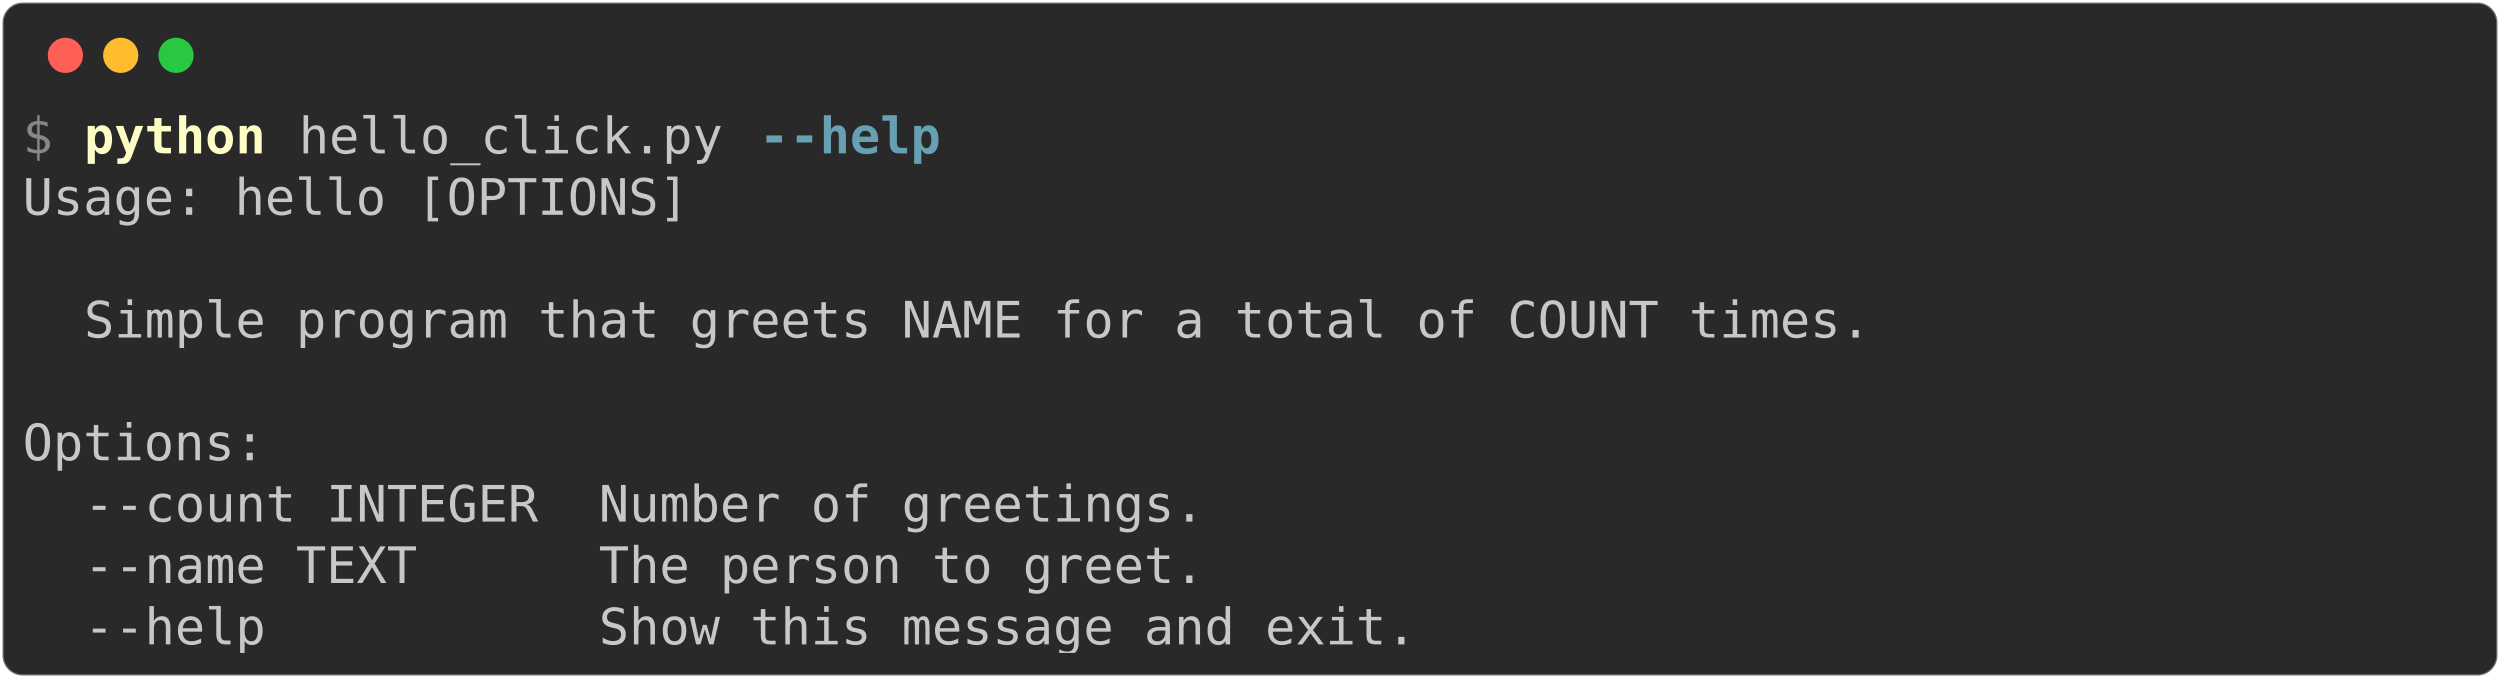
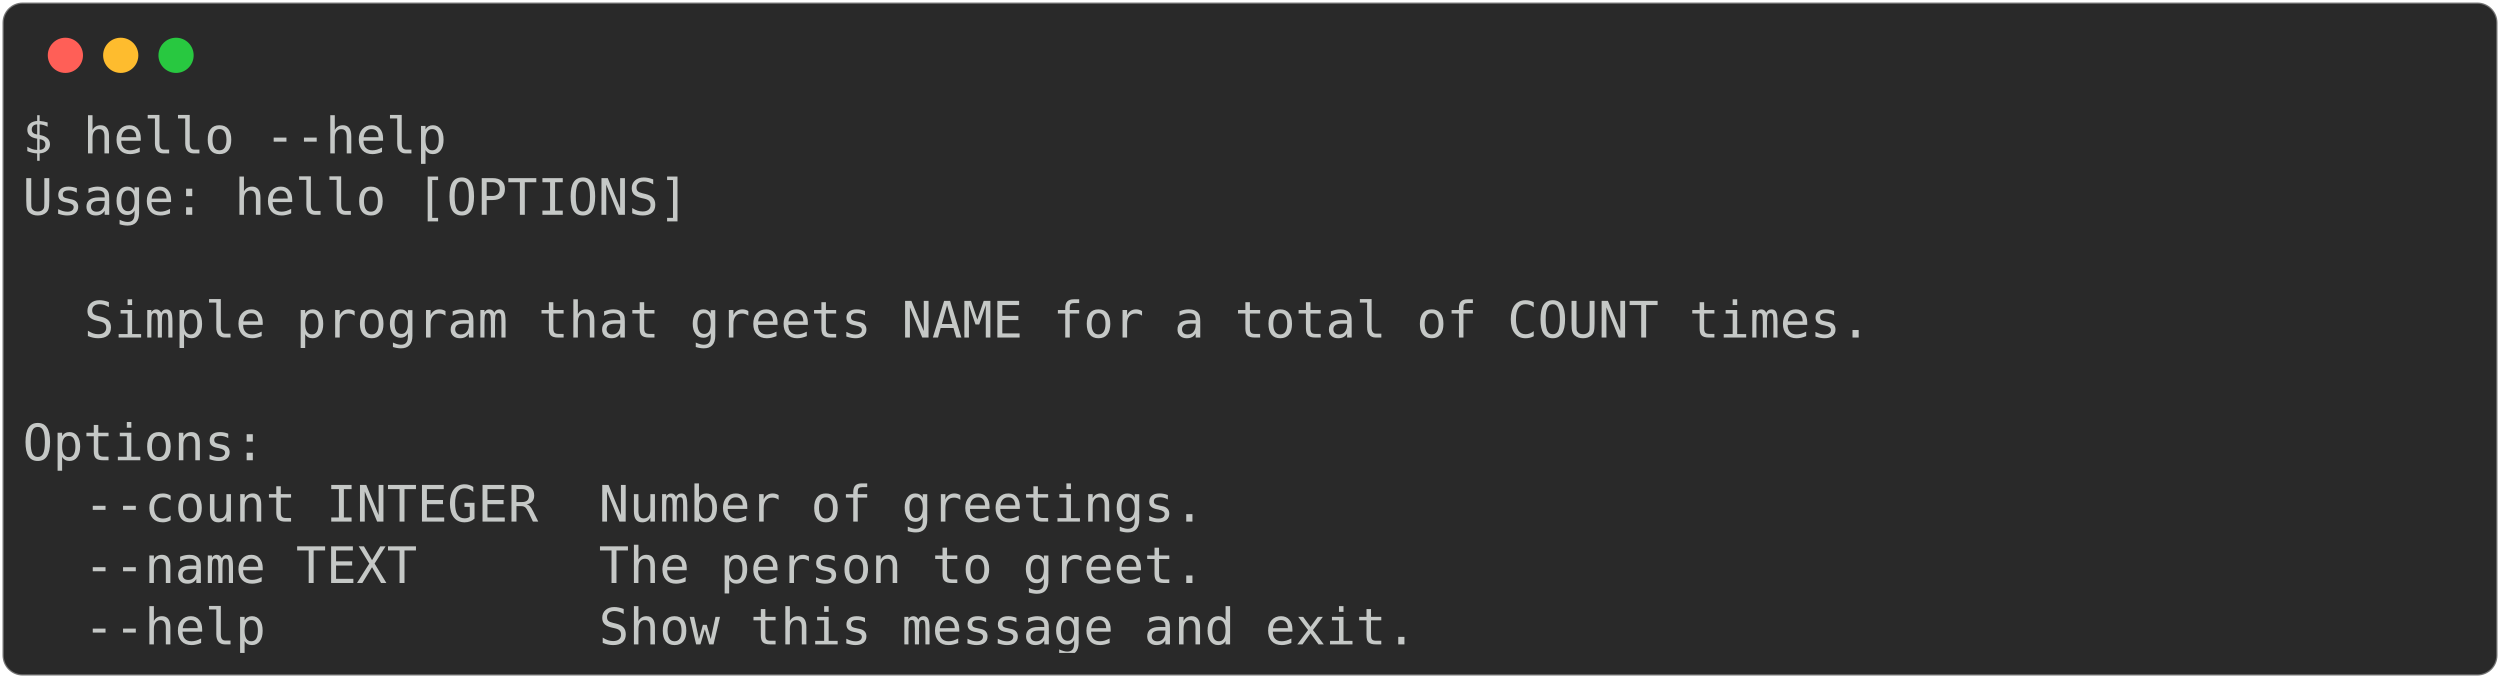
<svg xmlns="http://www.w3.org/2000/svg" class="rich-terminal" viewBox="0 0 994 269.6">
  <style>

    @font-face {
        font-family: "Fira Code";
        src: local("FiraCode-Regular"),
                url("https://cdnjs.cloudflare.com/ajax/libs/firacode/6.2.0/woff2/FiraCode-Regular.woff2") format("woff2"),
                url("https://cdnjs.cloudflare.com/ajax/libs/firacode/6.2.0/woff/FiraCode-Regular.woff") format("woff");
        font-style: normal;
        font-weight: 400;
    }
    @font-face {
        font-family: "Fira Code";
        src: local("FiraCode-Bold"),
                url("https://cdnjs.cloudflare.com/ajax/libs/firacode/6.2.0/woff2/FiraCode-Bold.woff2") format("woff2"),
                url("https://cdnjs.cloudflare.com/ajax/libs/firacode/6.2.0/woff/FiraCode-Bold.woff") format("woff");
        font-style: bold;
        font-weight: 700;
    }

    .hello-click-screen-matrix {
        font-family: Fira Code, monospace;
        font-size: 20px;
        line-height: 24.4px;
        font-variant-east-asian: full-width;
    }

    .hello-click-screen-title {
        font-size: 18px;
        font-weight: bold;
        font-family: arial;
    }

-     .hello-click-screen-r1 { fill: #868887 }
- .hello-click-screen-r2 { fill: #c5c8c6 }
- .hello-click-screen-r3 { fill: #fdfdc5;font-weight: bold }
- .hello-click-screen-r4 { fill: #68a0b3;font-weight: bold }
+     .hello-click-screen-r1 { fill: #c5c8c6 }
    </style>
  <defs>
    <clipPath id="hello-click-screen-clip-terminal">
      <rect x="0" y="0" width="975.0" height="218.6" />
    </clipPath>
    <clipPath id="hello-click-screen-line-0">
      <rect x="0" y="1.5" width="976" height="24.65" />
    </clipPath>
    <clipPath id="hello-click-screen-line-1">
      <rect x="0" y="25.9" width="976" height="24.65" />
    </clipPath>
    <clipPath id="hello-click-screen-line-2">
      <rect x="0" y="50.3" width="976" height="24.65" />
    </clipPath>
    <clipPath id="hello-click-screen-line-3">
      <rect x="0" y="74.7" width="976" height="24.65" />
    </clipPath>
    <clipPath id="hello-click-screen-line-4">
      <rect x="0" y="99.1" width="976" height="24.65" />
    </clipPath>
    <clipPath id="hello-click-screen-line-5">
      <rect x="0" y="123.5" width="976" height="24.65" />
    </clipPath>
    <clipPath id="hello-click-screen-line-6">
      <rect x="0" y="147.9" width="976" height="24.65" />
    </clipPath>
    <clipPath id="hello-click-screen-line-7">
      <rect x="0" y="172.3" width="976" height="24.65" />
    </clipPath>
  </defs>
  <rect fill="#292929" stroke="rgba(255,255,255,0.35)" stroke-width="1" x="1" y="1" width="992" height="267.6" rx="8" />
  <g transform="translate(26,22)">
    <circle cx="0" cy="0" r="7" fill="#ff5f57" />
    <circle cx="22" cy="0" r="7" fill="#febc2e" />
    <circle cx="44" cy="0" r="7" fill="#28c840" />
  </g>
  <g transform="translate(9, 41)" clip-path="url(#hello-click-screen-clip-terminal)">
    <g class="hello-click-screen-matrix">
-       <text class="hello-click-screen-r1" x="0" y="20" textLength="12.2" clip-path="url(#hello-click-screen-line-0)">$</text>
-       <text class="hello-click-screen-r3" x="24.4" y="20" textLength="73.2" clip-path="url(#hello-click-screen-line-0)">python</text>
-       <text class="hello-click-screen-r2" x="109.8" y="20" textLength="170.8" clip-path="url(#hello-click-screen-line-0)">hello_click.py</text>
-       <text class="hello-click-screen-r4" x="292.8" y="20" textLength="73.2" clip-path="url(#hello-click-screen-line-0)">--help</text>
-       <text class="hello-click-screen-r2" x="976" y="20" textLength="12.2" clip-path="url(#hello-click-screen-line-0)">
+       <text class="hello-click-screen-r1" x="0" y="20" textLength="170.8" clip-path="url(#hello-click-screen-line-0)">$ hello --help</text>
+       <text class="hello-click-screen-r1" x="976" y="20" textLength="12.2" clip-path="url(#hello-click-screen-line-0)">
</text>
-       <text class="hello-click-screen-r2" x="0" y="44.4" textLength="268.4" clip-path="url(#hello-click-screen-line-1)">Usage: hello [OPTIONS]</text>
-       <text class="hello-click-screen-r2" x="976" y="44.4" textLength="12.2" clip-path="url(#hello-click-screen-line-1)">
+       <text class="hello-click-screen-r1" x="0" y="44.4" textLength="268.4" clip-path="url(#hello-click-screen-line-1)">Usage: hello [OPTIONS]</text>
+       <text class="hello-click-screen-r1" x="976" y="44.4" textLength="12.2" clip-path="url(#hello-click-screen-line-1)">
</text>
-       <text class="hello-click-screen-r2" x="976" y="68.8" textLength="12.2" clip-path="url(#hello-click-screen-line-2)">
+       <text class="hello-click-screen-r1" x="976" y="68.8" textLength="12.2" clip-path="url(#hello-click-screen-line-2)">
</text>
-       <text class="hello-click-screen-r2" x="24.4" y="93.2" textLength="719.8" clip-path="url(#hello-click-screen-line-3)">Simple program that greets NAME for a total of COUNT times.</text>
-       <text class="hello-click-screen-r2" x="976" y="93.2" textLength="12.2" clip-path="url(#hello-click-screen-line-3)">
+       <text class="hello-click-screen-r1" x="24.4" y="93.2" textLength="719.8" clip-path="url(#hello-click-screen-line-3)">Simple program that greets NAME for a total of COUNT times.</text>
+       <text class="hello-click-screen-r1" x="976" y="93.2" textLength="12.2" clip-path="url(#hello-click-screen-line-3)">
</text>
-       <text class="hello-click-screen-r2" x="976" y="117.6" textLength="12.2" clip-path="url(#hello-click-screen-line-4)">
+       <text class="hello-click-screen-r1" x="976" y="117.6" textLength="12.2" clip-path="url(#hello-click-screen-line-4)">
</text>
-       <text class="hello-click-screen-r2" x="0" y="142" textLength="97.6" clip-path="url(#hello-click-screen-line-5)">Options:</text>
-       <text class="hello-click-screen-r2" x="976" y="142" textLength="12.2" clip-path="url(#hello-click-screen-line-5)">
+       <text class="hello-click-screen-r1" x="0" y="142" textLength="97.6" clip-path="url(#hello-click-screen-line-5)">Options:</text>
+       <text class="hello-click-screen-r1" x="976" y="142" textLength="12.2" clip-path="url(#hello-click-screen-line-5)">
</text>
-       <text class="hello-click-screen-r2" x="24.4" y="166.4" textLength="451.4" clip-path="url(#hello-click-screen-line-6)">--count INTEGER  Number of greetings.</text>
-       <text class="hello-click-screen-r2" x="976" y="166.4" textLength="12.2" clip-path="url(#hello-click-screen-line-6)">
+       <text class="hello-click-screen-r1" x="24.4" y="166.4" textLength="451.4" clip-path="url(#hello-click-screen-line-6)">--count INTEGER  Number of greetings.</text>
+       <text class="hello-click-screen-r1" x="976" y="166.4" textLength="12.2" clip-path="url(#hello-click-screen-line-6)">
</text>
-       <text class="hello-click-screen-r2" x="24.4" y="190.8" textLength="451.4" clip-path="url(#hello-click-screen-line-7)">--name TEXT      The person to greet.</text>
-       <text class="hello-click-screen-r2" x="976" y="190.8" textLength="12.2" clip-path="url(#hello-click-screen-line-7)">
+       <text class="hello-click-screen-r1" x="24.4" y="190.8" textLength="451.4" clip-path="url(#hello-click-screen-line-7)">--name TEXT      The person to greet.</text>
+       <text class="hello-click-screen-r1" x="976" y="190.8" textLength="12.2" clip-path="url(#hello-click-screen-line-7)">
</text>
-       <text class="hello-click-screen-r2" x="24.4" y="215.2" textLength="536.8" clip-path="url(#hello-click-screen-line-8)">--help           Show this message and exit.</text>
-       <text class="hello-click-screen-r2" x="976" y="215.2" textLength="12.2" clip-path="url(#hello-click-screen-line-8)">
+       <text class="hello-click-screen-r1" x="24.4" y="215.2" textLength="536.8" clip-path="url(#hello-click-screen-line-8)">--help           Show this message and exit.</text>
+       <text class="hello-click-screen-r1" x="976" y="215.2" textLength="12.2" clip-path="url(#hello-click-screen-line-8)">
</text>
    </g>
  </g>
</svg>
